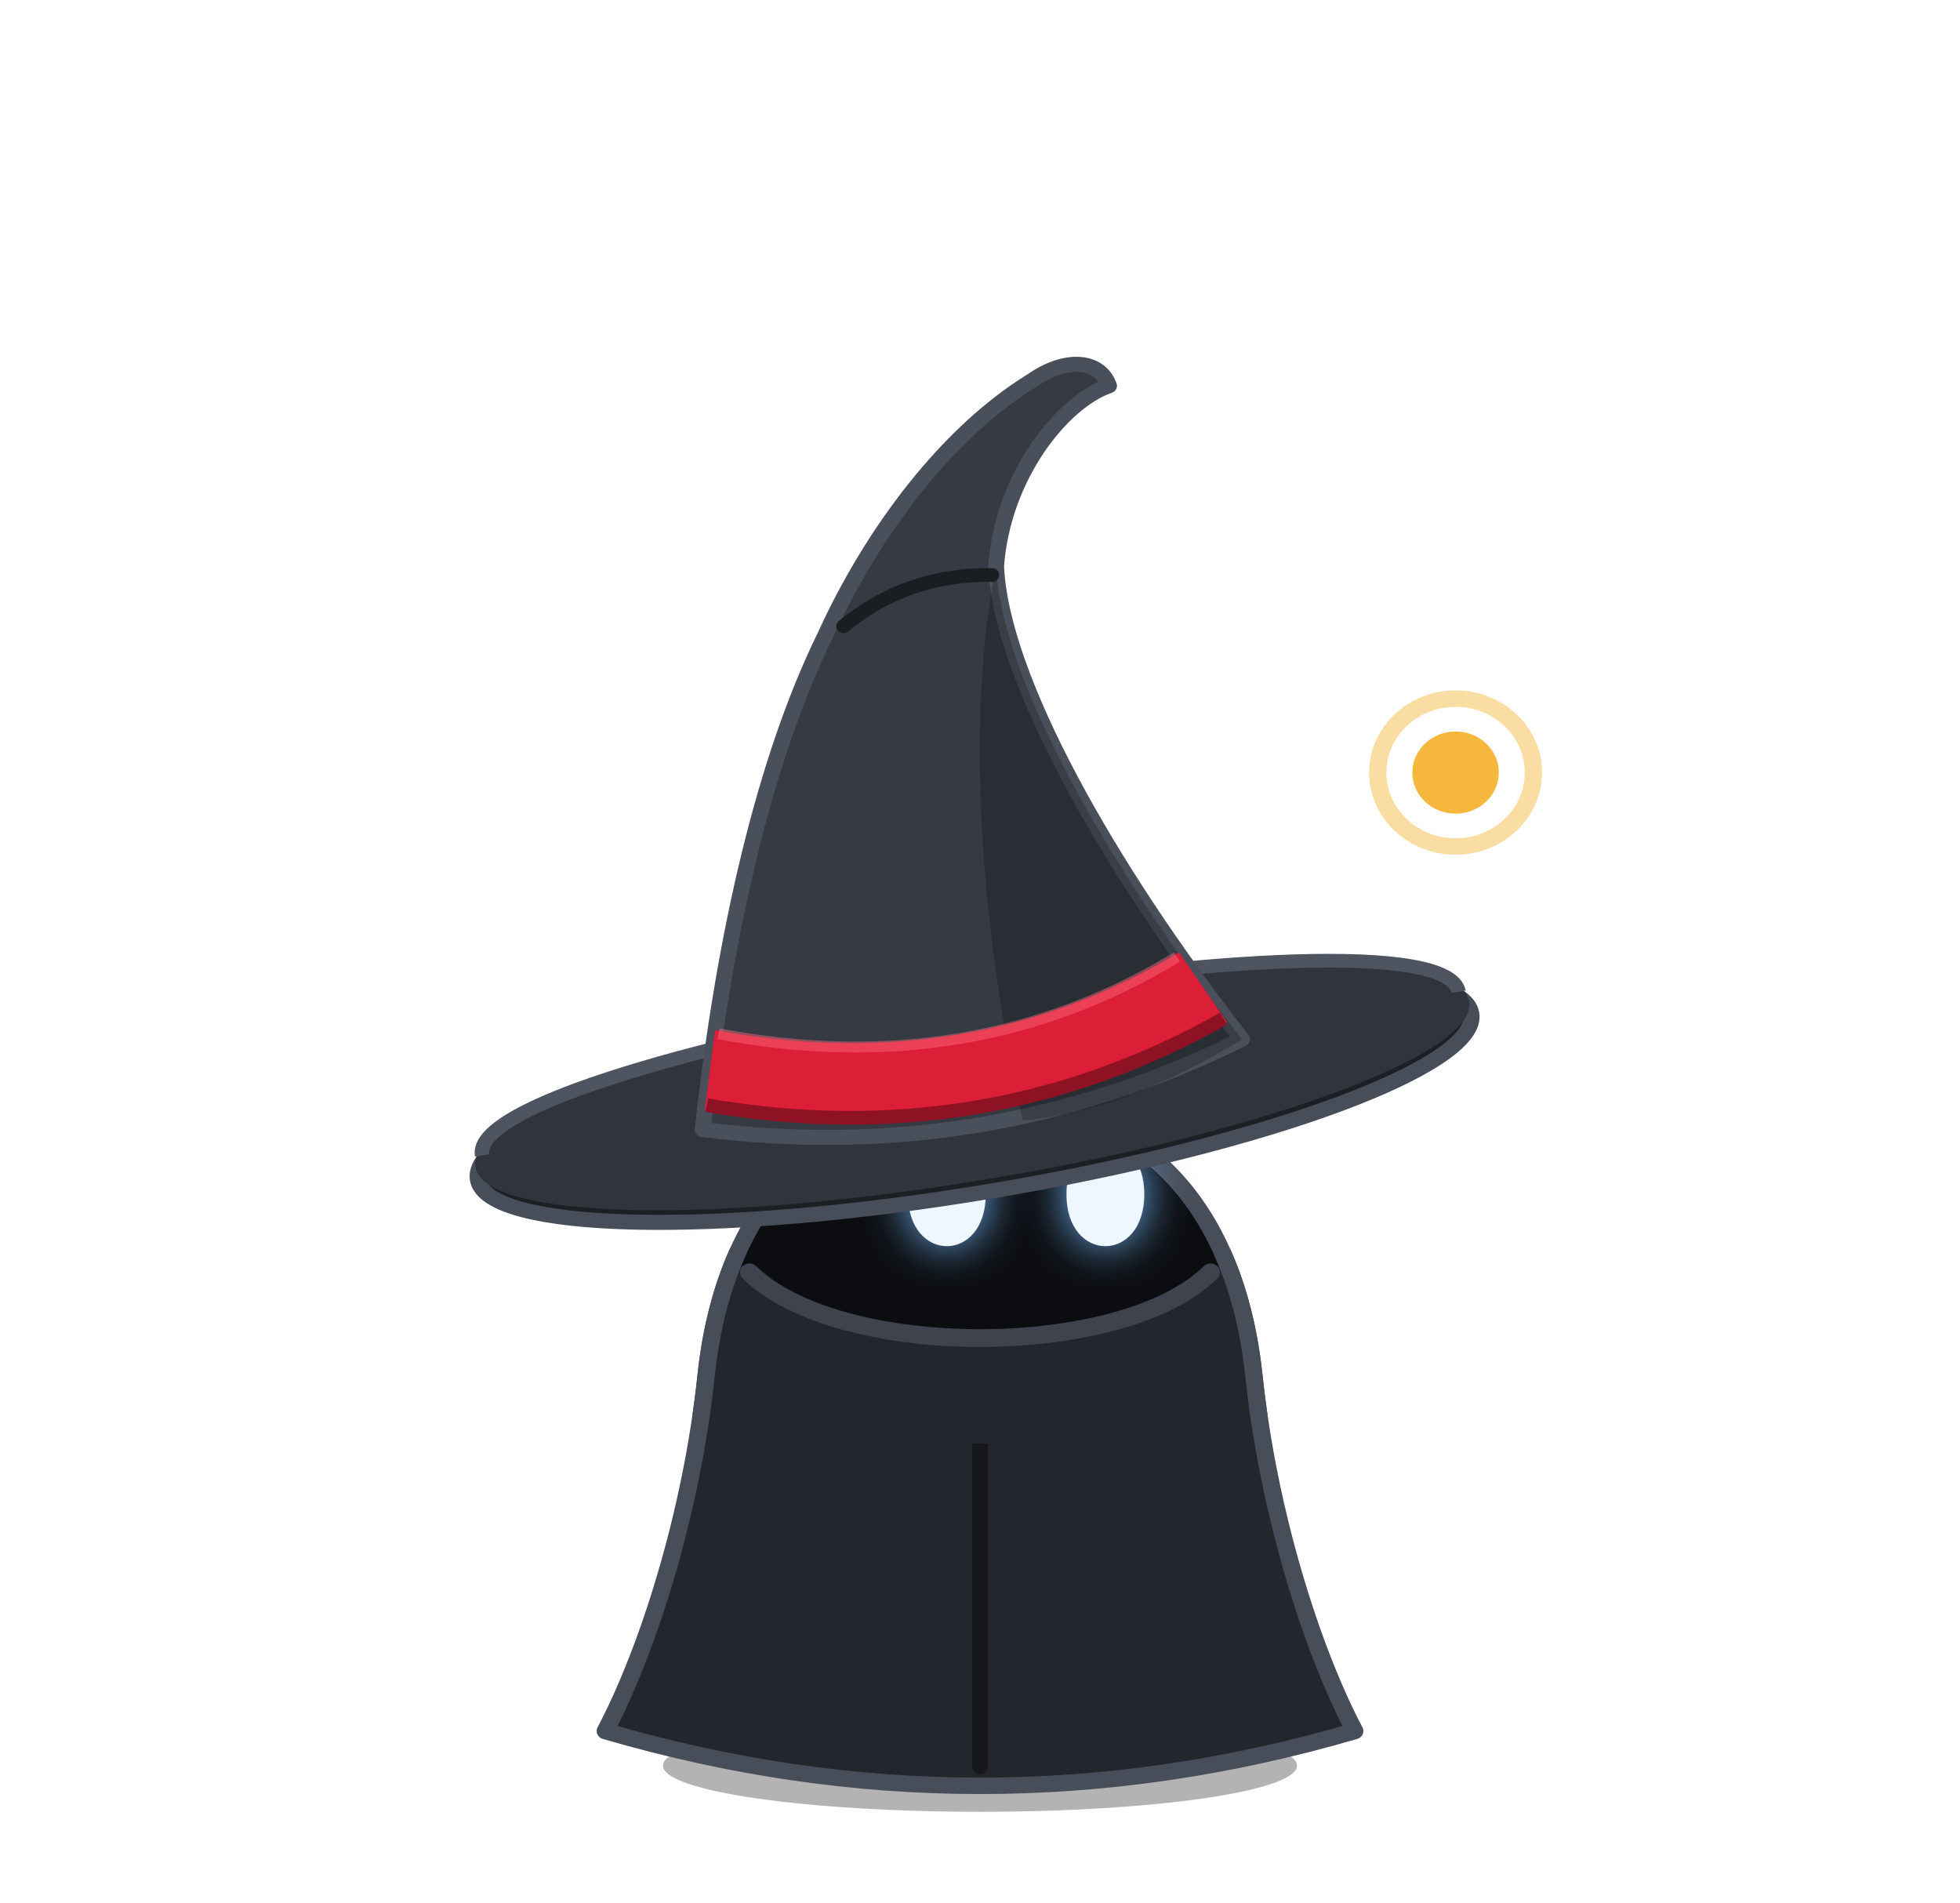
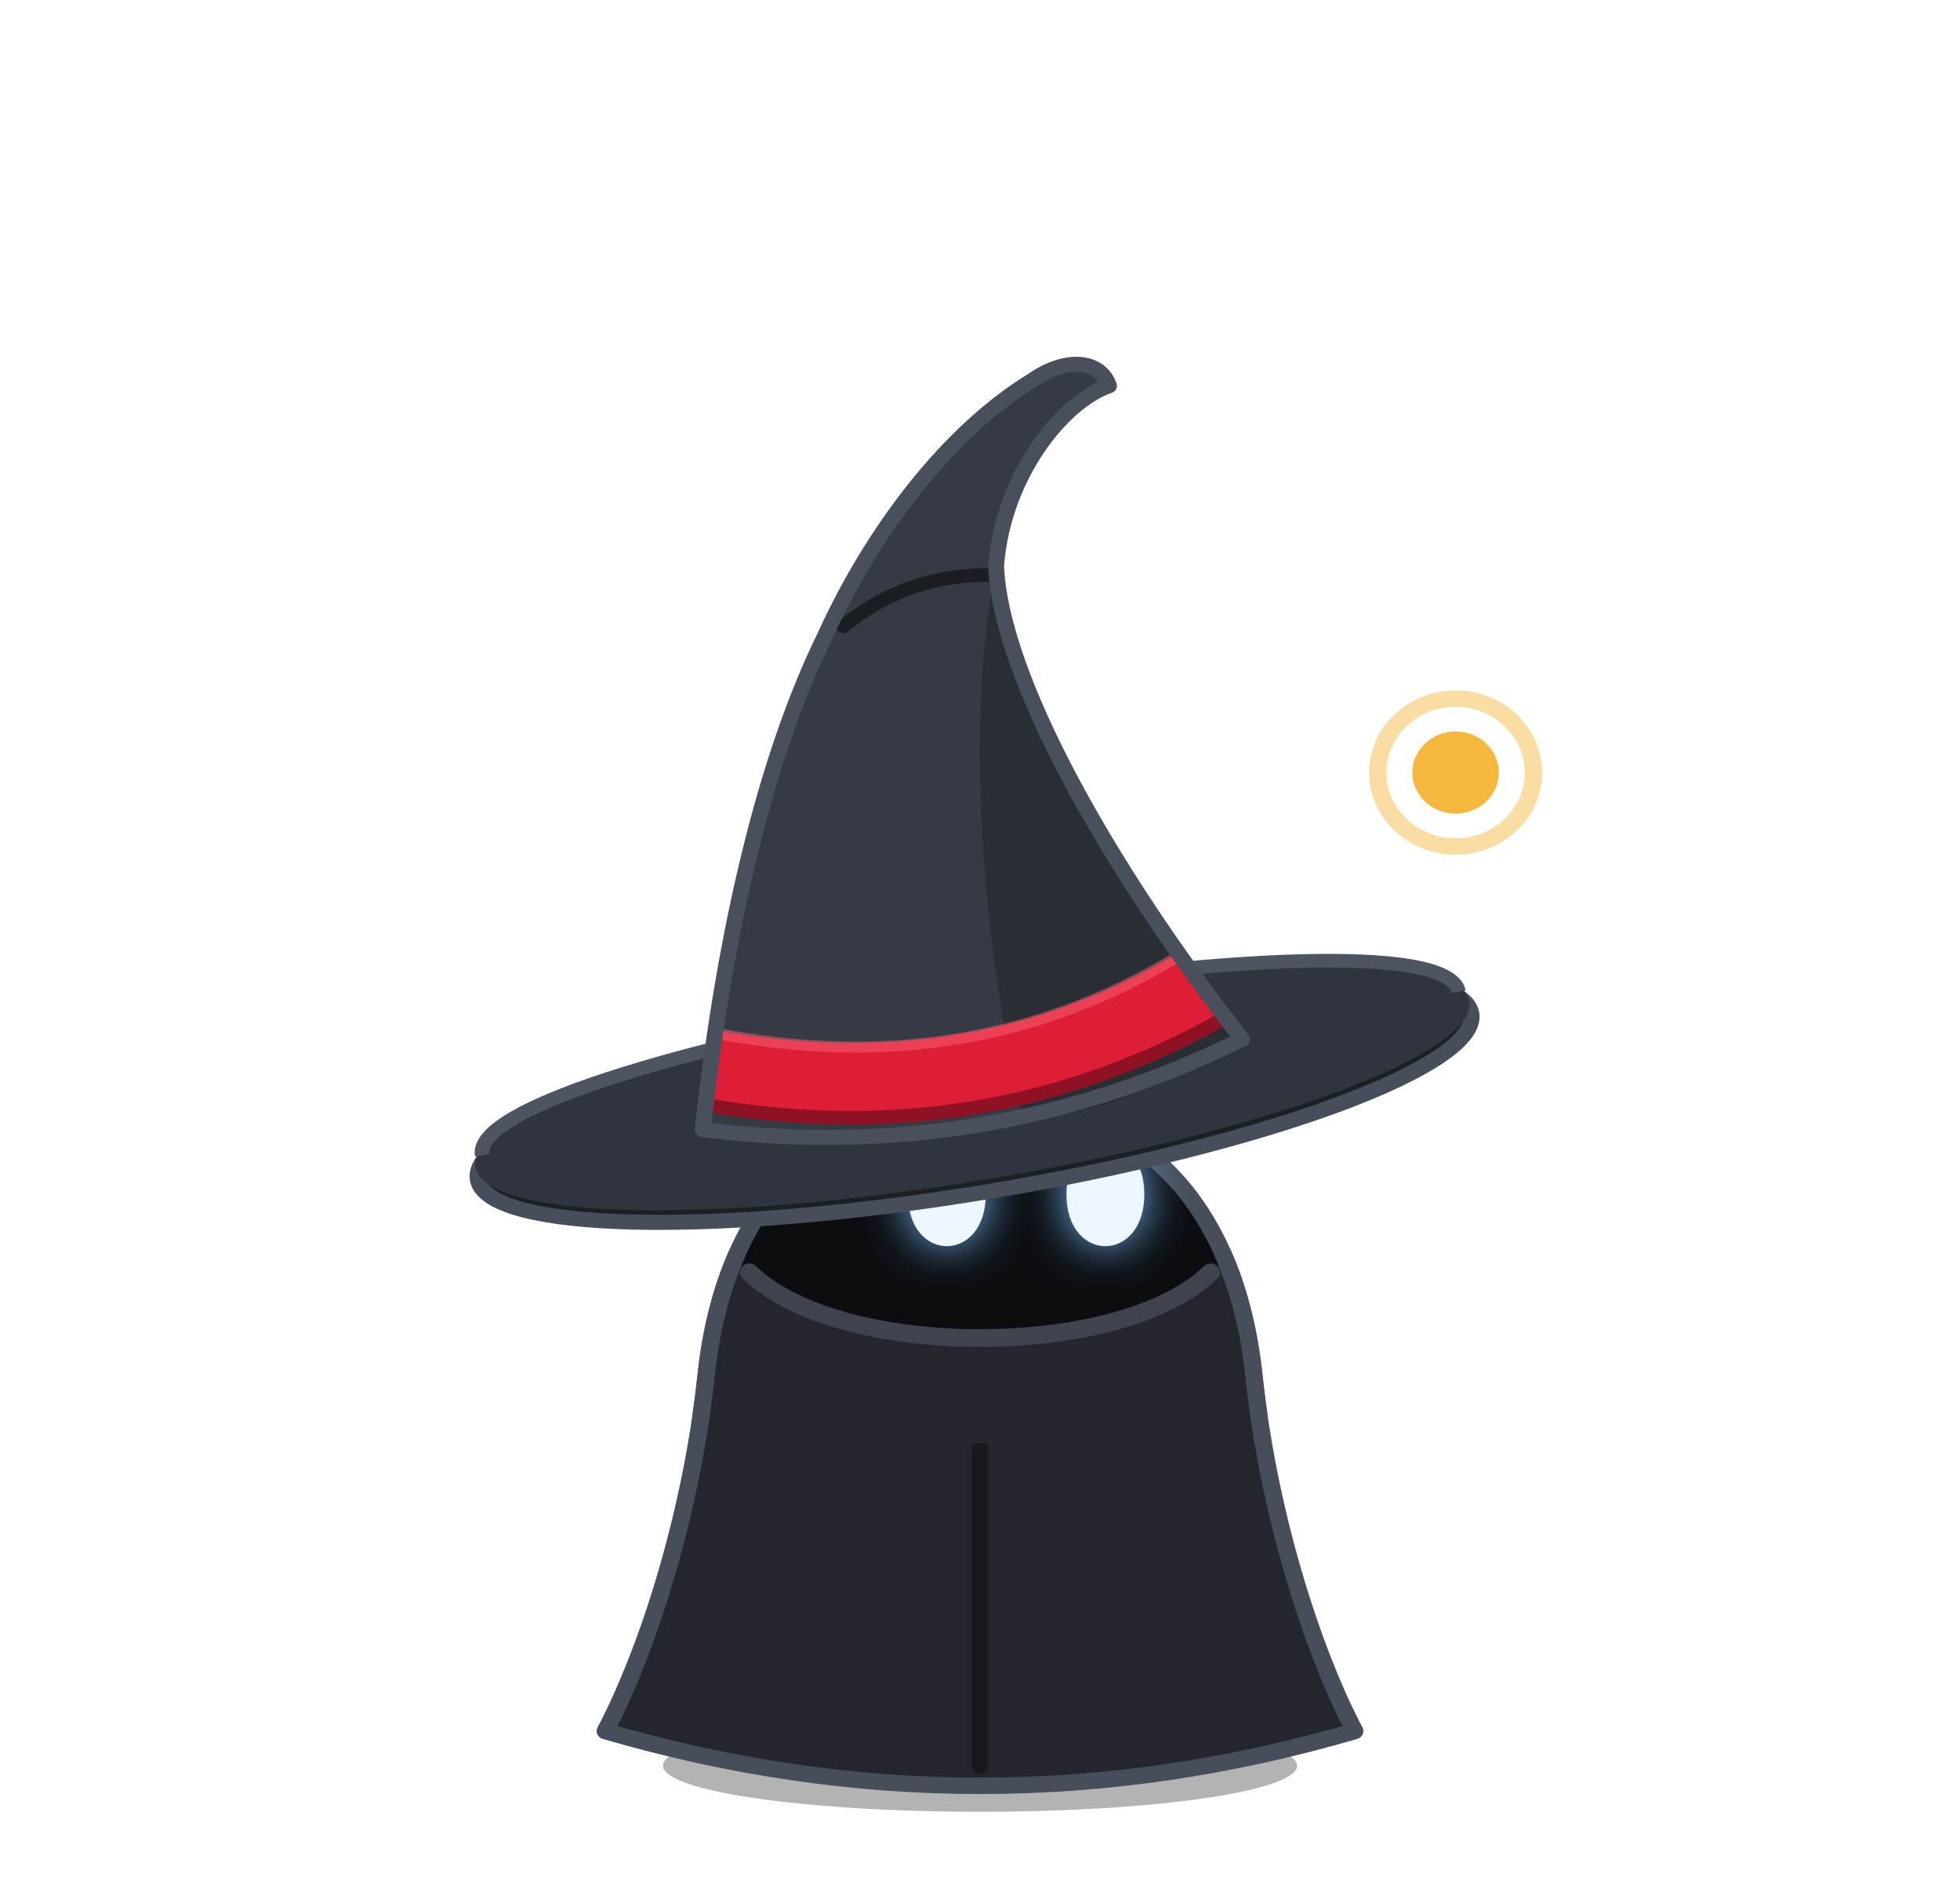
<svg xmlns="http://www.w3.org/2000/svg" width="136" height="132" viewBox="-8 -12 136 132">
  <defs>
    <filter id="wg0" x="-100%" y="-100%" width="300%" height="300%">
      <feGaussianBlur in="SourceAlpha" stdDeviation="1.6" result="b" />
      <feFlood flood-color="#78BEFF" flood-opacity="0.95" />
      <feComposite in2="b" operator="in" />
      <feMerge>
        <feMergeNode />
        <feMergeNode in="SourceGraphic" />
      </feMerge>
    </filter>
  </defs>
  <path d="M38 110.5C38 108.73 47.85 107.3 60 107.3C72.15 107.3 82 108.73 82 110.5C82 112.27 72.15 113.7 60 113.7C47.85 113.7 38 112.27 38 110.5Z" fill="#000000" opacity="0.3" />
  <g transform="translate(60 110) rotate(0 0 0) scale(1 0.95) translate(-60 -110) translate(0 2)">
    <path d="M60 60C47 60 42 70 41 80C40 90 37 100 34 106Q60 114 86 106C83 100 80 90 79 80C78 70 73 60 60 60Z" fill="#23262C" />
    <path d="M60 85L60 108.6" fill="none" stroke="#16181C" stroke-width="1.1" stroke-linecap="round" />
    <path d="M60 60C50.32 60 45.08 65.54 42.62 72.5L43.5 72.5C50 79 70 79 76.5 72.5L77.38 72.5C74.92 65.54 69.68 60 60 60Z" fill="#0B0D10" />
    <path d="M60 60C47 60 42 70 41 80C40 90 37 100 34 106Q60 114 86 106C83 100 80 90 79 80C78 70 73 60 60 60Z" fill="none" stroke="#484E59" stroke-width="1.2" stroke-linejoin="round" />
    <path d="M55 66.8C55 61.75 60.4 61.75 60.4 66.8C60.4 71.85 55 71.85 55 66.8Z" fill="#EEF6FF" filter="url(#wg0)" />
    <path d="M66 66.8C66 61.75 71.4 61.75 71.4 66.8C71.4 71.85 66 71.85 66 66.8Z" fill="#EEF6FF" filter="url(#wg0)" />
    <path d="M43.5 72C50 78.5 70 78.5 76.5 72C78.2 75.5 79 79 79.2 82Q60 88 40.8 82C41 79 41.8 75.5 43.5 72Z" fill="#23262C" />
    <path d="M43.2 71C42 73.8 41.31 76.9 41 80C40.9 81 40.78 82 40.64 83M76.8 71C78 73.8 78.69 76.9 79 80C79.1 81 79.22 82 79.36 83" fill="none" stroke="#484E59" stroke-width="1.2" />
    <path d="M44 72.5C50.2 78.9 69.8 78.9 76 72.5" fill="none" stroke="#3E434D" stroke-width="1.3" stroke-linecap="round" />
    <g transform="translate(0 8.85) rotate(0 60 56) rotate(-10 25 56)">
      <path d="M25 56.9C25 53.03 40.67 49.9 60 49.9C79.33 49.9 95 53.03 95 56.9C95 60.77 79.33 63.9 60 63.9C40.67 63.9 25 60.77 25 56.9Z" fill="#1C1F24" stroke="#484E59" stroke-width="1.1" />
      <path d="M25 56C25 52.13 40.67 49 60 49C79.33 49 95 52.13 95 56C95 59.87 79.33 63 60 63C40.67 63 25 59.87 25 56Z" fill="#30343C" />
      <path d="M25.6 55.2C25.6 47.8 94.4 47.8 94.4 55.2" fill="none" stroke="#4E5561" stroke-width="1" />
-       <path d="M41 56C45 42 50 30 55.6 22C60.2 15 66.6 8.8 73 6.1C75.6 4.8 77.9 5.4 78.2 7.4C74.8 8 69.8 12.6 68.2 19C67.1 27 72 42 79 56Q60 62 41 56Z" fill="#353A43" stroke="#4A505B" stroke-width="1.1" stroke-linejoin="round" />
+       <path d="M41 56C45 42 50 30 55.6 22C60.2 15 66.6 8.8 73 6.1C75.6 4.8 77.9 5.4 78.2 7.4C74.8 8 69.8 12.6 68.2 19C67.1 27 72 42 79 56Q60 62 41 56Z" fill="#353A43" />
      <path d="M68.2 19C67.1 27 72 42 79 56Q70 59.8 63 59.2C62.5 46 64 30 68.2 19Z" fill="#000000" opacity="0.22" />
      <path d="M57 21.5Q62 18.5 67.8 19.6" fill="none" stroke="#1A1D22" stroke-width="1" stroke-linecap="round" />
      <path d="M43.1 49Q60 55.5 75.8 49L78.2 54.6Q60 61.4 41.4 54.6Z" fill="#DC1E37" />
      <path d="M43.3 49.3Q60 55.8 75.6 49.3" fill="none" stroke="#FF6B7D" stroke-width="0.8" opacity="0.45" />
      <path d="M41.6 54.3Q60 61.1 78 54.3" fill="none" stroke="#8E1223" stroke-width="1" />
+       <path d="M41 56C45 42 50 30 55.6 22C60.2 15 66.6 8.8 73 6.1C75.6 4.8 77.9 5.4 78.2 7.4C74.8 8 69.8 12.6 68.2 19C67.1 27 72 42 79 56Q60 62 41 56Z" fill="none" stroke="#4A505B" stroke-width="1.1" stroke-linejoin="round" />
    </g>
    <path d="M87.6 36C87.6 33.02 90.02 30.6 93 30.6C95.98 30.6 98.4 33.02 98.4 36C98.4 38.98 95.98 41.4 93 41.4C90.02 41.4 87.6 38.98 87.6 36Z" fill="none" stroke="#F5B83D" stroke-width="1.2" opacity="0.48" />
    <path d="M90 36C90 34.34 91.34 33 93 33C94.66 33 96 34.34 96 36C96 37.66 94.66 39 93 39C91.34 39 90 37.66 90 36Z" fill="#F5B83D" />
  </g>
</svg>
